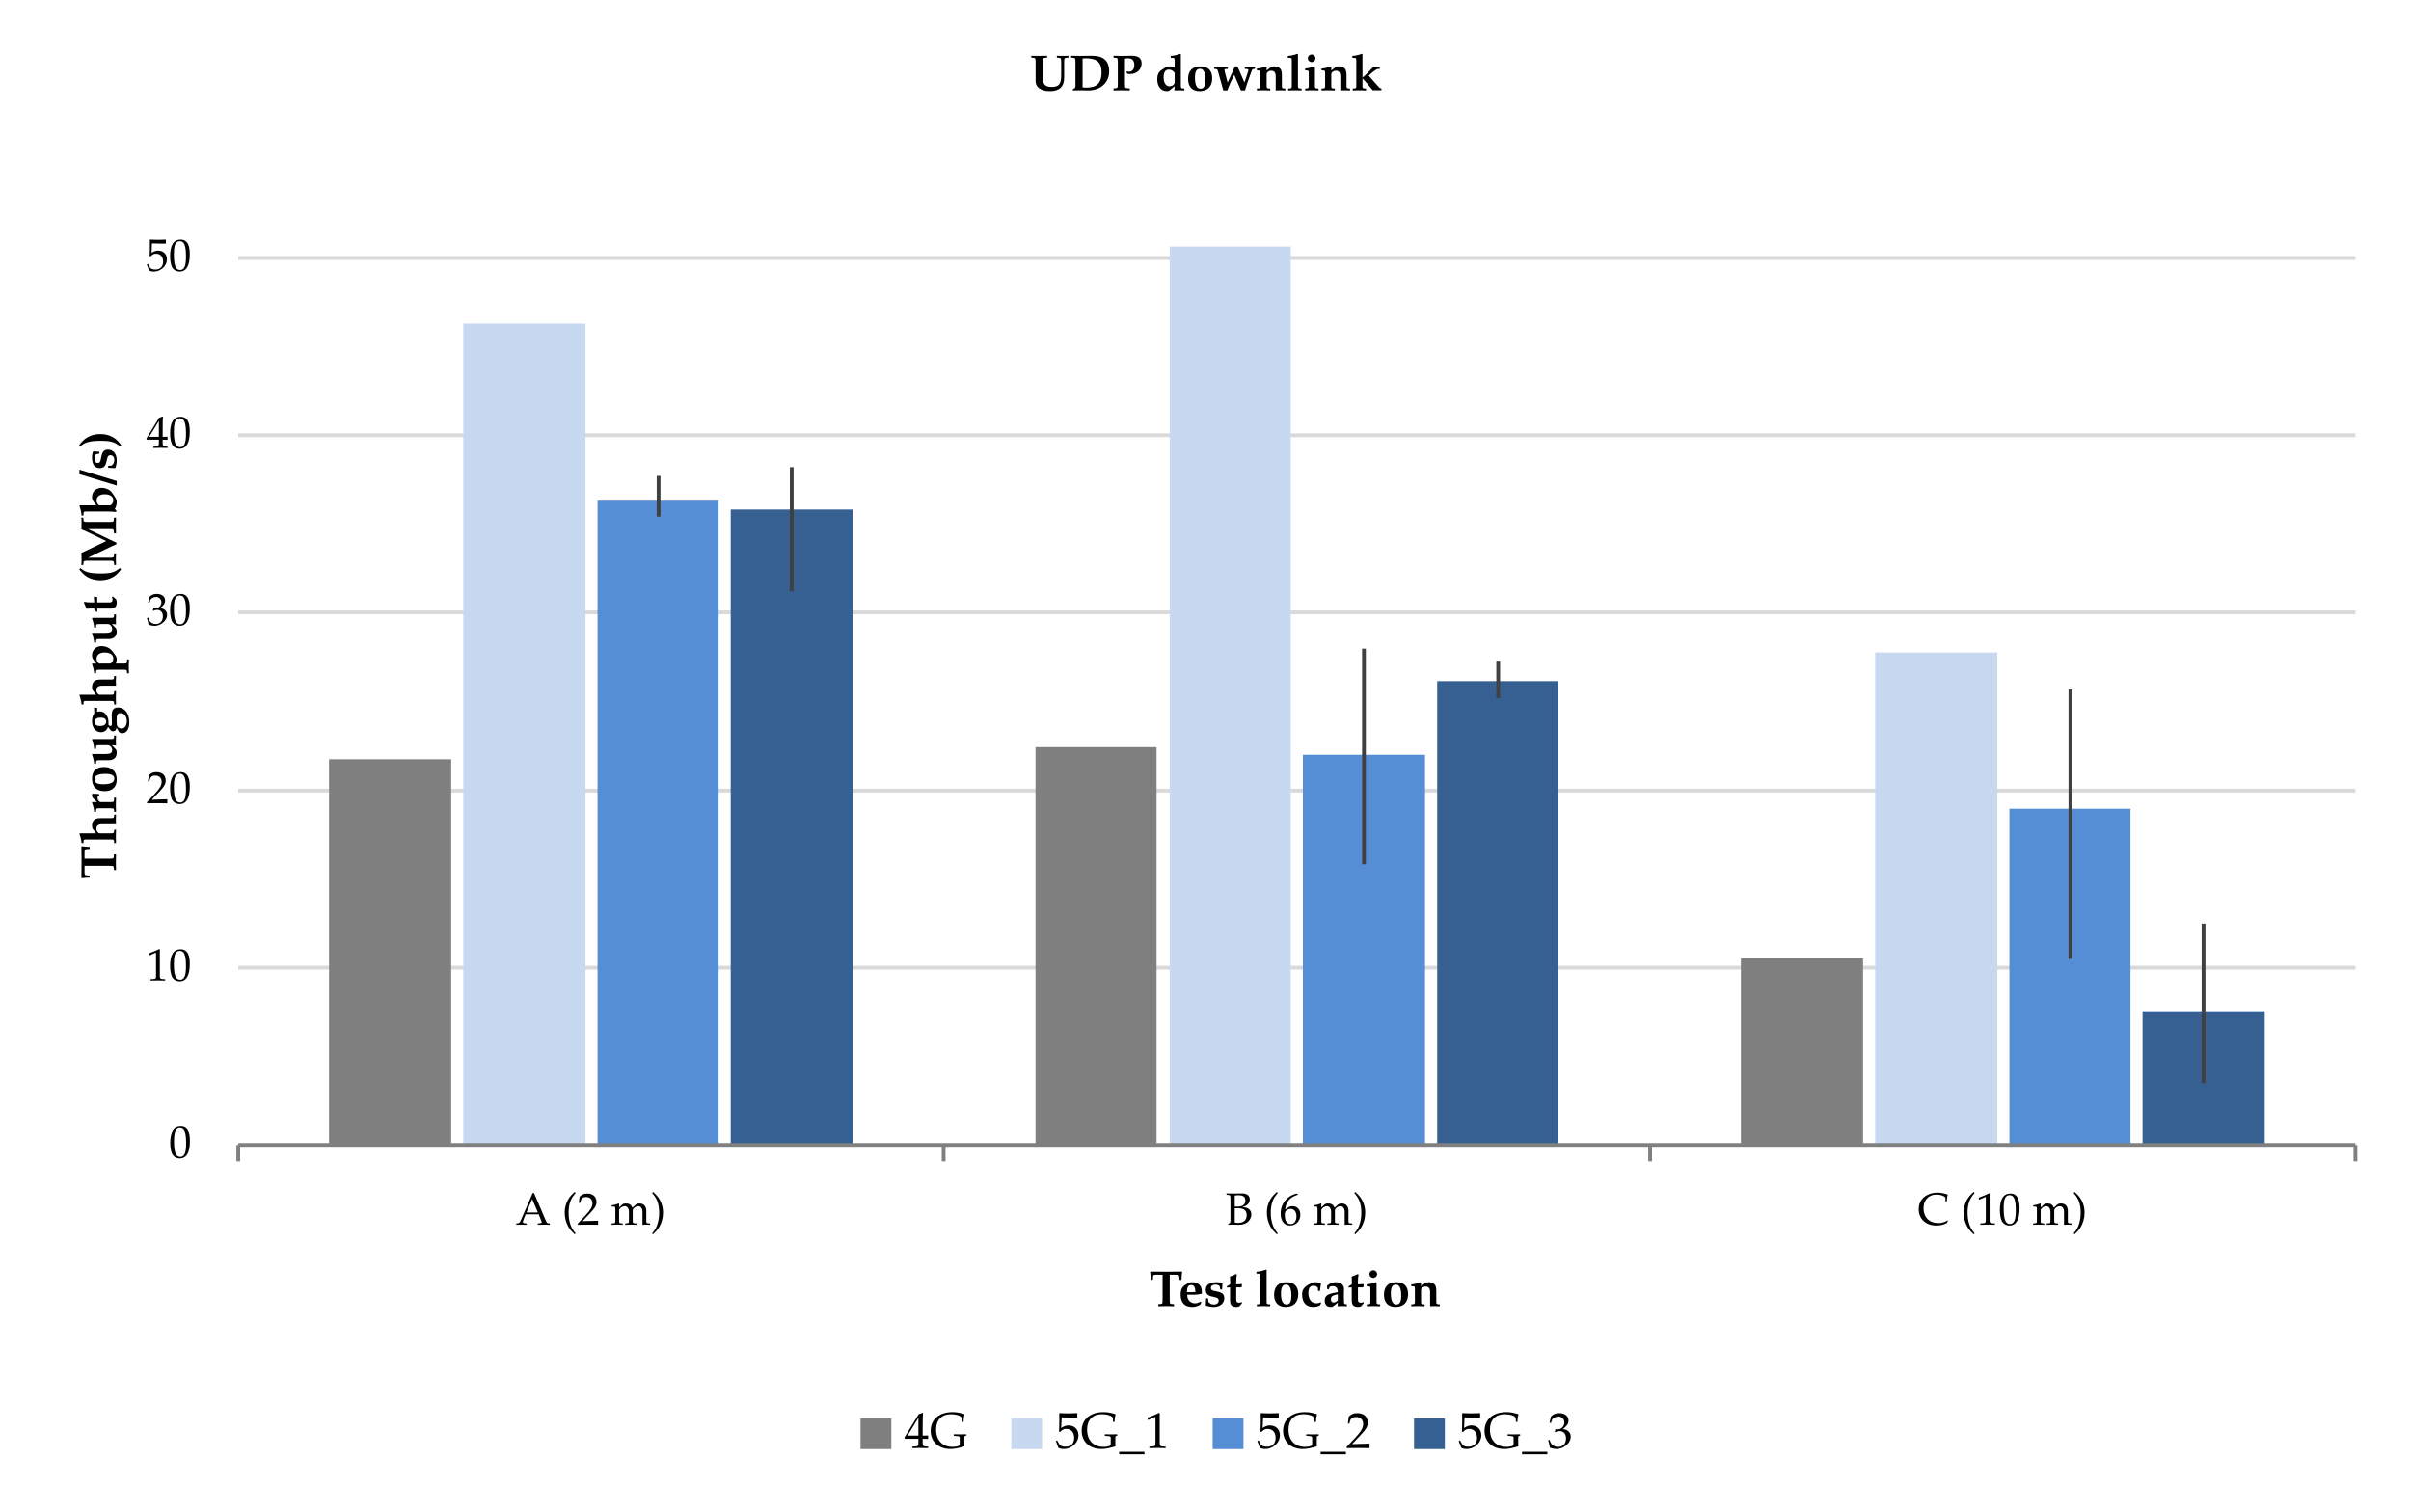
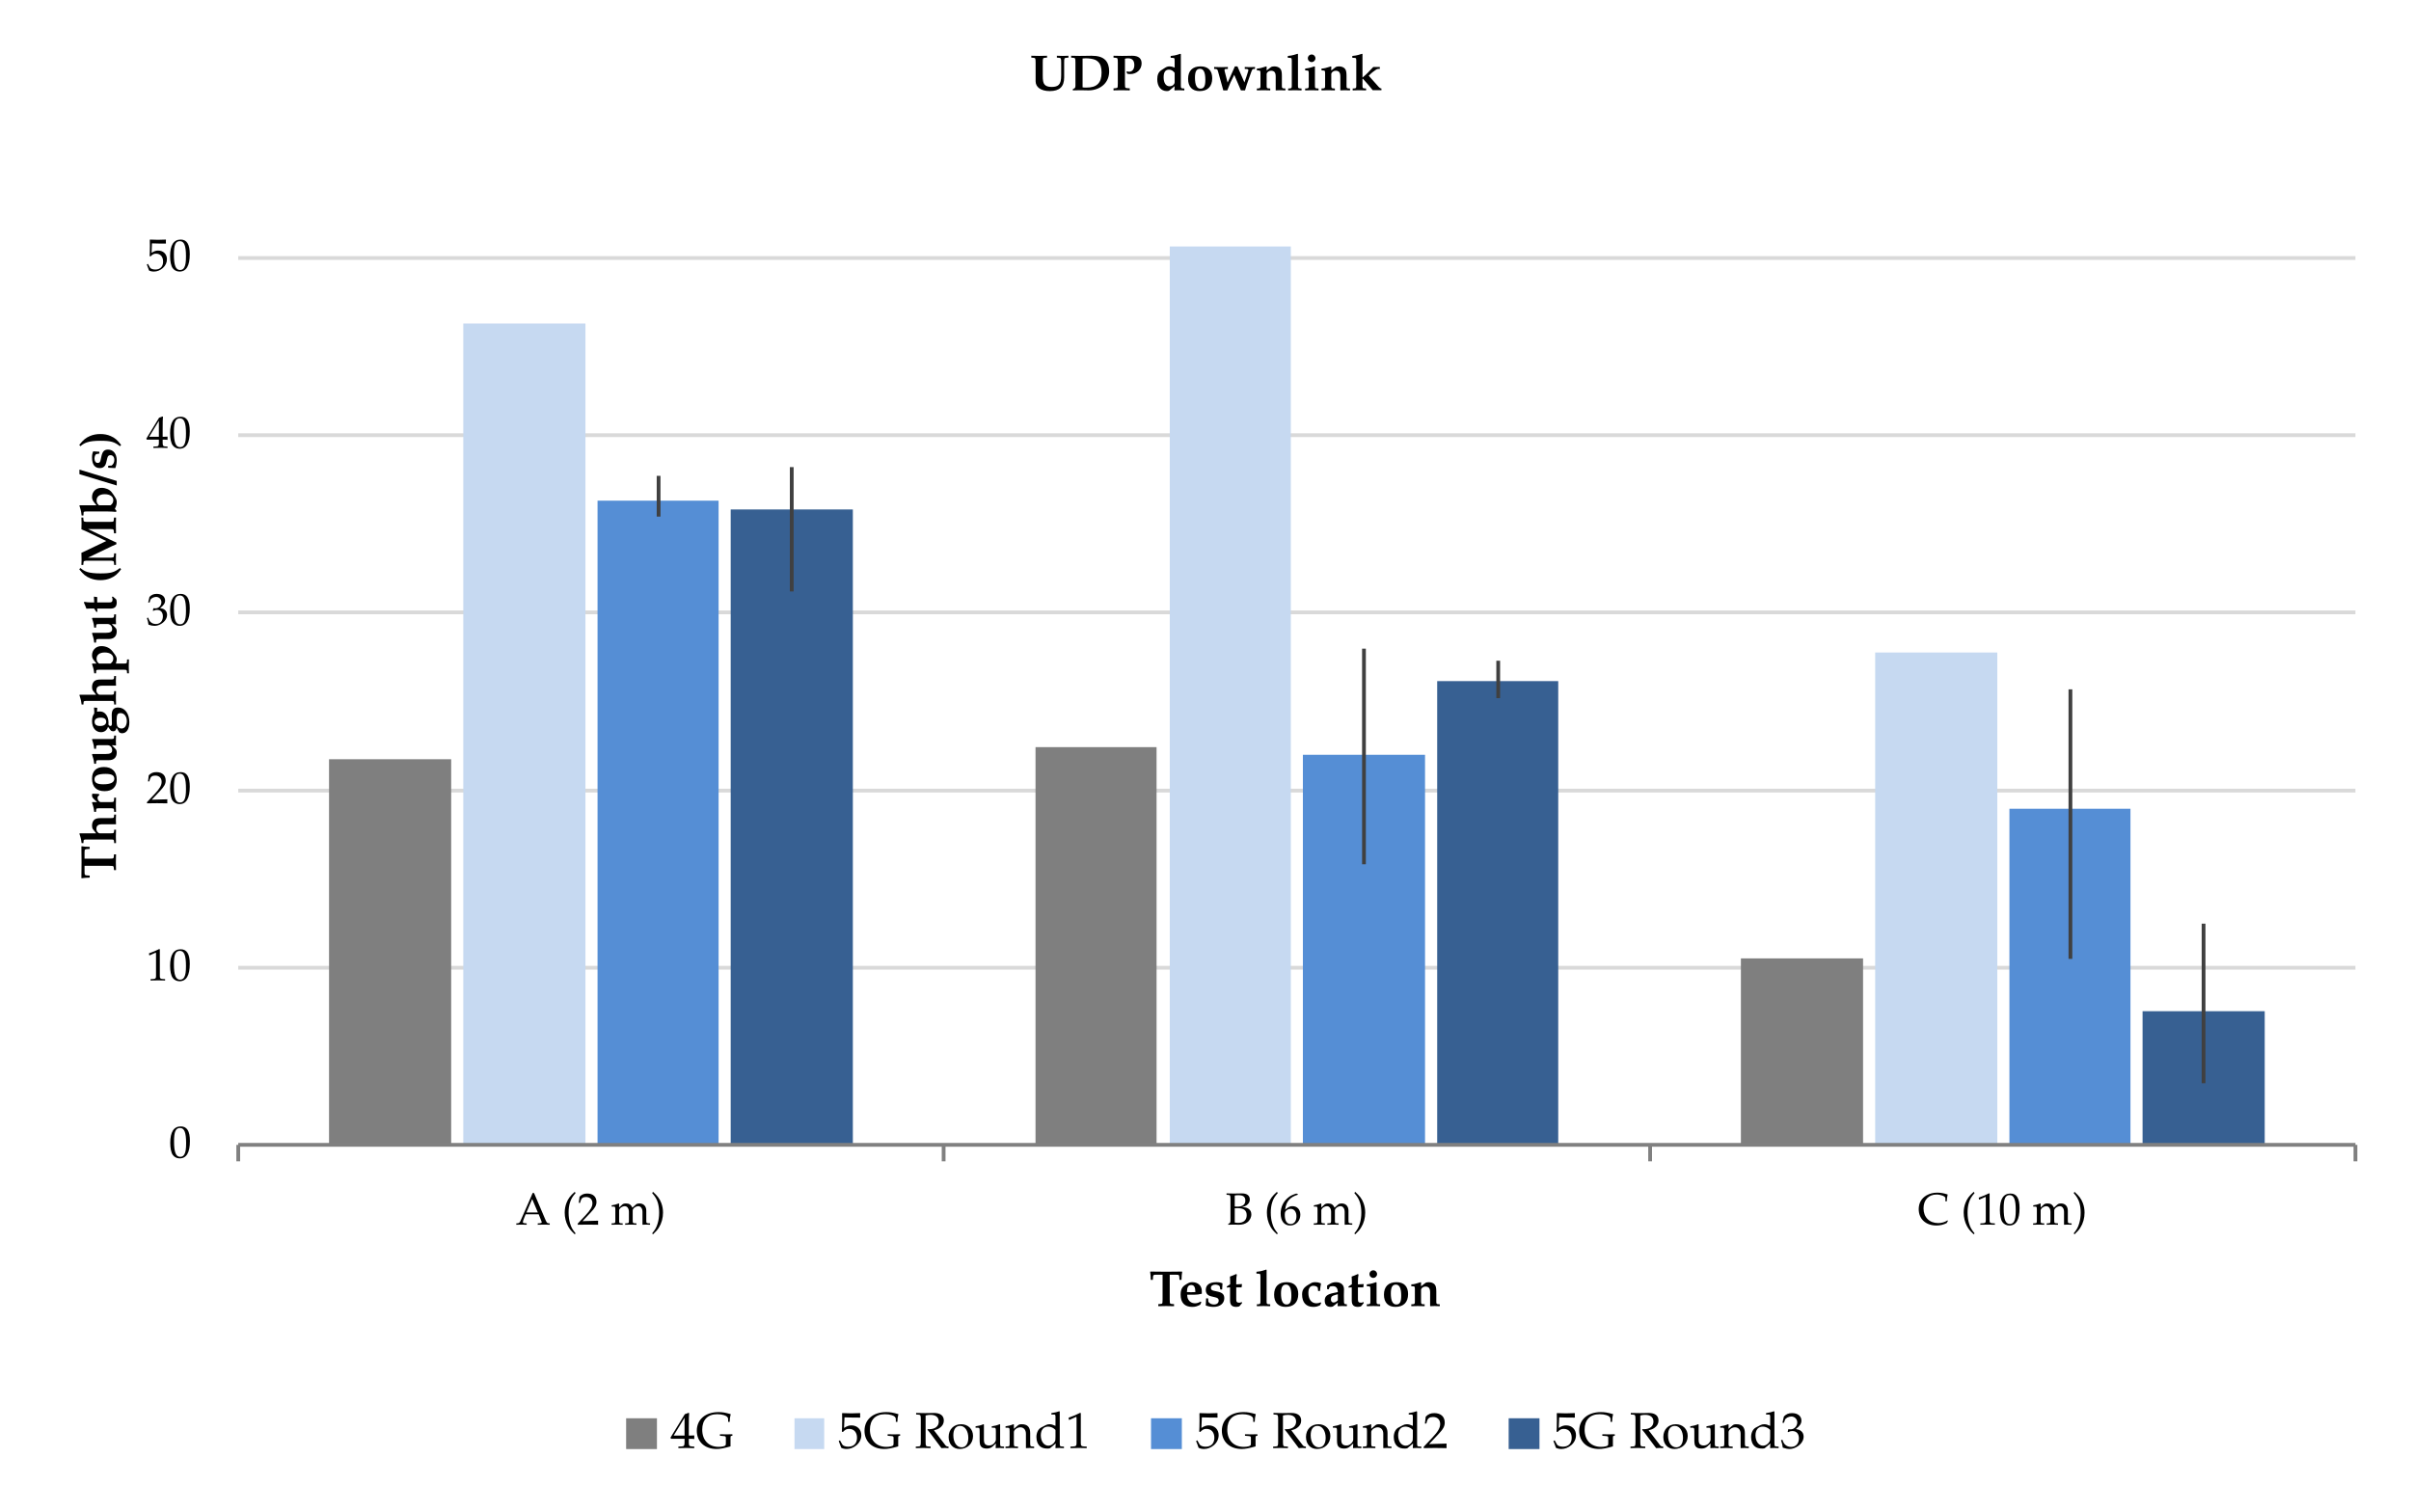
<svg xmlns="http://www.w3.org/2000/svg" width="2191" height="1374" xml:space="preserve" overflow="hidden">
  <defs>
    <clipPath id="clip0">
      <rect x="0" y="413" width="2191" height="1374" />
    </clipPath>
  </defs>
  <g clip-path="url(#clip0)" transform="matrix(1 0 0 1 0 -413)">
    <g>
      <path d="M216.5 1292.54 2140.5 1292.54M216.5 1131.54 2140.5 1131.54M216.5 969.532 2140.5 969.532M216.5 808.527 2140.5 808.527M216.5 647.5 2140.5 647.5" stroke="#D9D9D9" stroke-width="3.438" stroke-linejoin="round" stroke-miterlimit="10" fill="none" />
    </g>
    <g>
      <path d="M299.01 1103.04 410.013 1103.04 410.013 1454 299.01 1454ZM941.031 1092.04 1051.03 1092.04 1051.03 1454 941.031 1454ZM1582.05 1284.04 1693.06 1284.04 1693.06 1454 1582.05 1454Z" fill="#7F7F7F" />
    </g>
    <g>
      <path d="M421.014 707.023 532.017 707.023 532.017 1454 421.014 1454ZM1063.03 637.021 1173.04 637.021 1173.04 1454 1063.03 1454ZM1704.06 1006.03 1815.06 1006.03 1815.06 1454 1704.06 1454Z" fill="#C6D9F1" />
    </g>
    <g>
      <rect x="1184" y="1099" width="111" height="355" fill="#558ED5" />
    </g>
    <g>
      <path d="M543.018 868.029 653.021 868.029 653.021 1454 543.018 1454ZM1826.06 1148.04 1936.06 1148.04 1936.06 1454 1826.06 1454Z" fill="#558ED5" />
    </g>
    <g>
      <path d="M664.022 876.029 775.025 876.029 775.025 1454 664.022 1454ZM1306.04 1032.03 1416.05 1032.03 1416.05 1454 1306.04 1454ZM1947.06 1332.04 2058.07 1332.04 2058.07 1454 1947.06 1454Z" fill="#376092" />
    </g>
    <g>
      <path d="M598.5 867.529 598.5 882.5M598.5 867.529 598.5 845.5" stroke="#404040" stroke-width="3.438" stroke-linejoin="round" stroke-miterlimit="10" fill="none" />
    </g>
    <g>
      <path d="M1239.5 1099.54 1239.5 1198.5M1239.5 1099.54 1239.5 1002.5" stroke="#404040" stroke-width="3.438" stroke-linejoin="round" stroke-miterlimit="10" fill="none" />
    </g>
    <g>
      <path d="M1881.5 1147.54 1881.5 1284.5M1881.5 1147.54 1881.5 1039.5" stroke="#404040" stroke-width="3.438" stroke-linejoin="round" stroke-miterlimit="10" fill="none" />
    </g>
    <g>
      <path d="M719.5 876.529 719.5 950.5M719.5 876.529 719.5 837.5" stroke="#404040" stroke-width="3.438" stroke-linejoin="round" stroke-miterlimit="10" fill="none" />
    </g>
    <g>
      <path d="M1361.5 1031.53 1361.5 1047.5M1361.5 1031.53 1361.5 1013.5" stroke="#404040" stroke-width="3.438" stroke-linejoin="round" stroke-miterlimit="10" fill="none" />
    </g>
    <g>
      <path d="M2002.5 1332.54 2002.5 1397.5M2002.5 1332.54 2002.5 1252.5" stroke="#404040" stroke-width="3.438" stroke-linejoin="round" stroke-miterlimit="10" fill="none" />
    </g>
    <g>
      <path d="M216.5 1453.5 2140.5 1453.5" stroke="#808080" stroke-width="3.438" stroke-linejoin="round" stroke-miterlimit="10" fill="none" fill-rule="evenodd" />
    </g>
    <g>
      <path d="M216.5 1453.5 216.5 1468.5M857.528 1453.5 857.528 1468.5M1499.55 1453.5 1499.55 1468.5M2140.5 1453.5 2140.5 1468.5" stroke="#808080" stroke-width="3.438" stroke-linejoin="round" stroke-miterlimit="10" fill="none" />
    </g>
    <g>
      <text font-family="Palatino Linotype,Palatino Linotype_MSFontService,sans-serif" font-weight="400" font-size="41" transform="matrix(1 0 0 1 153.519 1465)">0</text>
    </g>
    <g>
      <text font-family="Palatino Linotype,Palatino Linotype_MSFontService,sans-serif" font-weight="400" font-size="41" transform="matrix(1 0 0 1 132.894 1304)">10</text>
    </g>
    <g>
      <text font-family="Palatino Linotype,Palatino Linotype_MSFontService,sans-serif" font-weight="400" font-size="41" transform="matrix(1 0 0 1 132.894 1143)">20</text>
    </g>
    <g>
      <text font-family="Palatino Linotype,Palatino Linotype_MSFontService,sans-serif" font-weight="400" font-size="41" transform="matrix(1 0 0 1 132.894 981)">30</text>
    </g>
    <g>
      <text font-family="Palatino Linotype,Palatino Linotype_MSFontService,sans-serif" font-weight="400" font-size="41" transform="matrix(1 0 0 1 132.894 820)">40</text>
    </g>
    <g>
      <text font-family="Palatino Linotype,Palatino Linotype_MSFontService,sans-serif" font-weight="400" font-size="41" transform="matrix(1 0 0 1 132.894 659)">50</text>
    </g>
    <g>
      <text font-family="Palatino Linotype,Palatino Linotype_MSFontService,sans-serif" font-weight="400" font-size="41" transform="matrix(1 0 0 1 468.575 1526)">A (2 m)</text>
    </g>
    <g>
      <text font-family="Palatino Linotype,Palatino Linotype_MSFontService,sans-serif" font-weight="400" font-size="41" transform="matrix(1 0 0 1 1113.54 1526)">B (6 m)</text>
    </g>
    <g>
      <text font-family="Palatino Linotype,Palatino Linotype_MSFontService,sans-serif" font-weight="400" font-size="41" transform="matrix(1 0 0 1 1742.73 1526)">C (10 m)</text>
    </g>
    <g>
      <text font-family="Palatino Linotype,Palatino Linotype_MSFontService,sans-serif" font-weight="700" font-size="46" transform="matrix(6.12323e-17 -1 1 6.12323e-17 105.302 1212)">Throughput (Mb/s)</text>
    </g>
    <g>
      <text font-family="Palatino Linotype,Palatino Linotype_MSFontService,sans-serif" font-weight="700" font-size="46" transform="matrix(1 0 0 1 1044.41 1600)">Test location</text>
    </g>
    <g>
      <text font-family="Palatino Linotype,Palatino Linotype_MSFontService,sans-serif" font-weight="700" font-size="46" transform="matrix(1 0 0 1 936.008 495)">UDP downlink</text>
    </g>
    <g>
-       <rect x="782" y="1702" width="28" height="28" fill="#7F7F7F" />
+       <rect x="569" y="1702" width="28" height="28" fill="#7F7F7F" />
    </g>
    <g>
-       <text font-family="Palatino Linotype,Palatino Linotype_MSFontService,sans-serif" font-weight="400" font-size="46" transform="matrix(1 0 0 1 821.726 1729)">4G</text>
+       <text font-family="Palatino Linotype,Palatino Linotype_MSFontService,sans-serif" font-weight="400" font-size="46" transform="matrix(1 0 0 1 609.207 1729)">4G</text>
    </g>
    <g>
-       <rect x="919" y="1702" width="28" height="28" fill="#C6D9F1" />
+       <rect x="722" y="1702" width="27" height="28" fill="#C6D9F1" />
    </g>
    <g>
-       <text font-family="Palatino Linotype,Palatino Linotype_MSFontService,sans-serif" font-weight="400" font-size="46" transform="matrix(1 0 0 1 958.949 1729)">5G_1</text>
+       <text font-family="Palatino Linotype,Palatino Linotype_MSFontService,sans-serif" font-weight="400" font-size="46" transform="matrix(1 0 0 1 761.61 1729)">5G Round1</text>
    </g>
    <g>
-       <rect x="1102" y="1702" width="28" height="28" fill="#558ED5" />
+       <rect x="1046" y="1702" width="28" height="28" fill="#558ED5" />
    </g>
    <g>
-       <text font-family="Palatino Linotype,Palatino Linotype_MSFontService,sans-serif" font-weight="400" font-size="46" transform="matrix(1 0 0 1 1142 1729)">5G_2</text>
+       <text font-family="Palatino Linotype,Palatino Linotype_MSFontService,sans-serif" font-weight="400" font-size="46" transform="matrix(1 0 0 1 1086.35 1729)">5G Round2</text>
    </g>
    <g>
-       <rect x="1285" y="1702" width="28" height="28" fill="#376092" />
+       <rect x="1371" y="1702" width="28" height="28" fill="#376092" />
    </g>
    <g>
-       <text font-family="Palatino Linotype,Palatino Linotype_MSFontService,sans-serif" font-weight="400" font-size="46" transform="matrix(1 0 0 1 1325.06 1729)">5G_3</text>
+       <text font-family="Palatino Linotype,Palatino Linotype_MSFontService,sans-serif" font-weight="400" font-size="46" transform="matrix(1 0 0 1 1411.08 1729)">5G Round3</text>
    </g>
  </g>
</svg>
